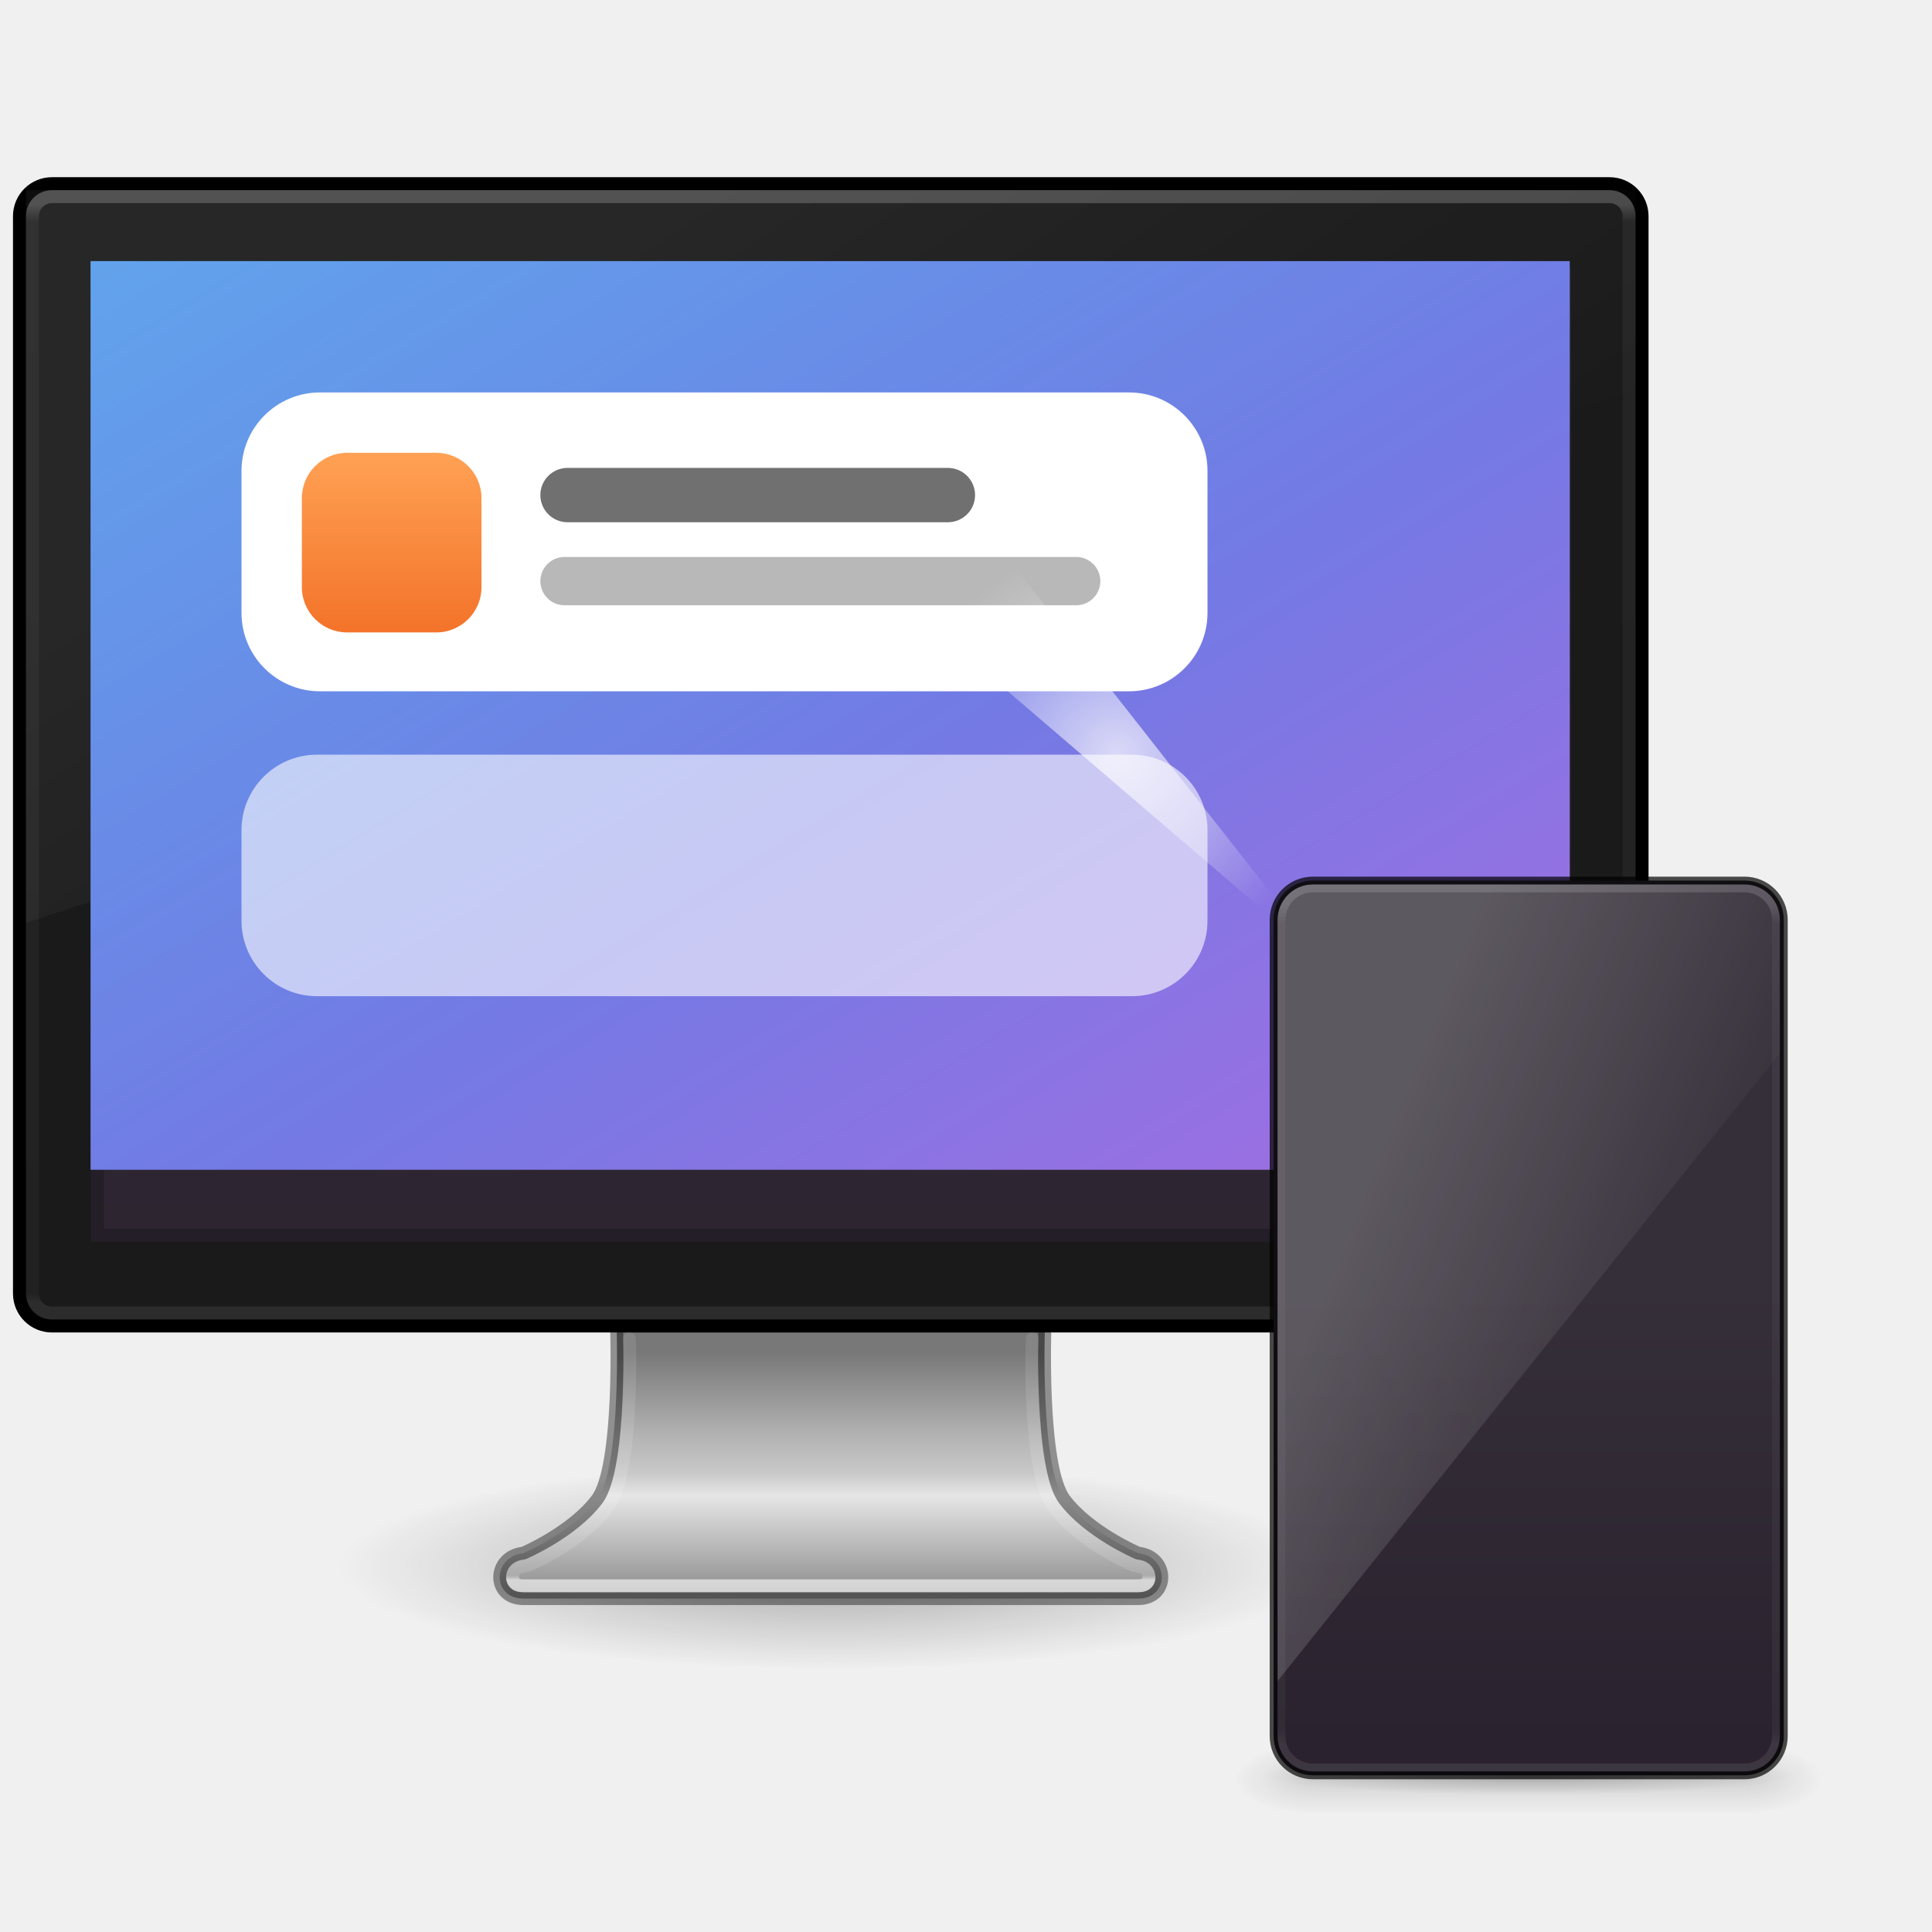
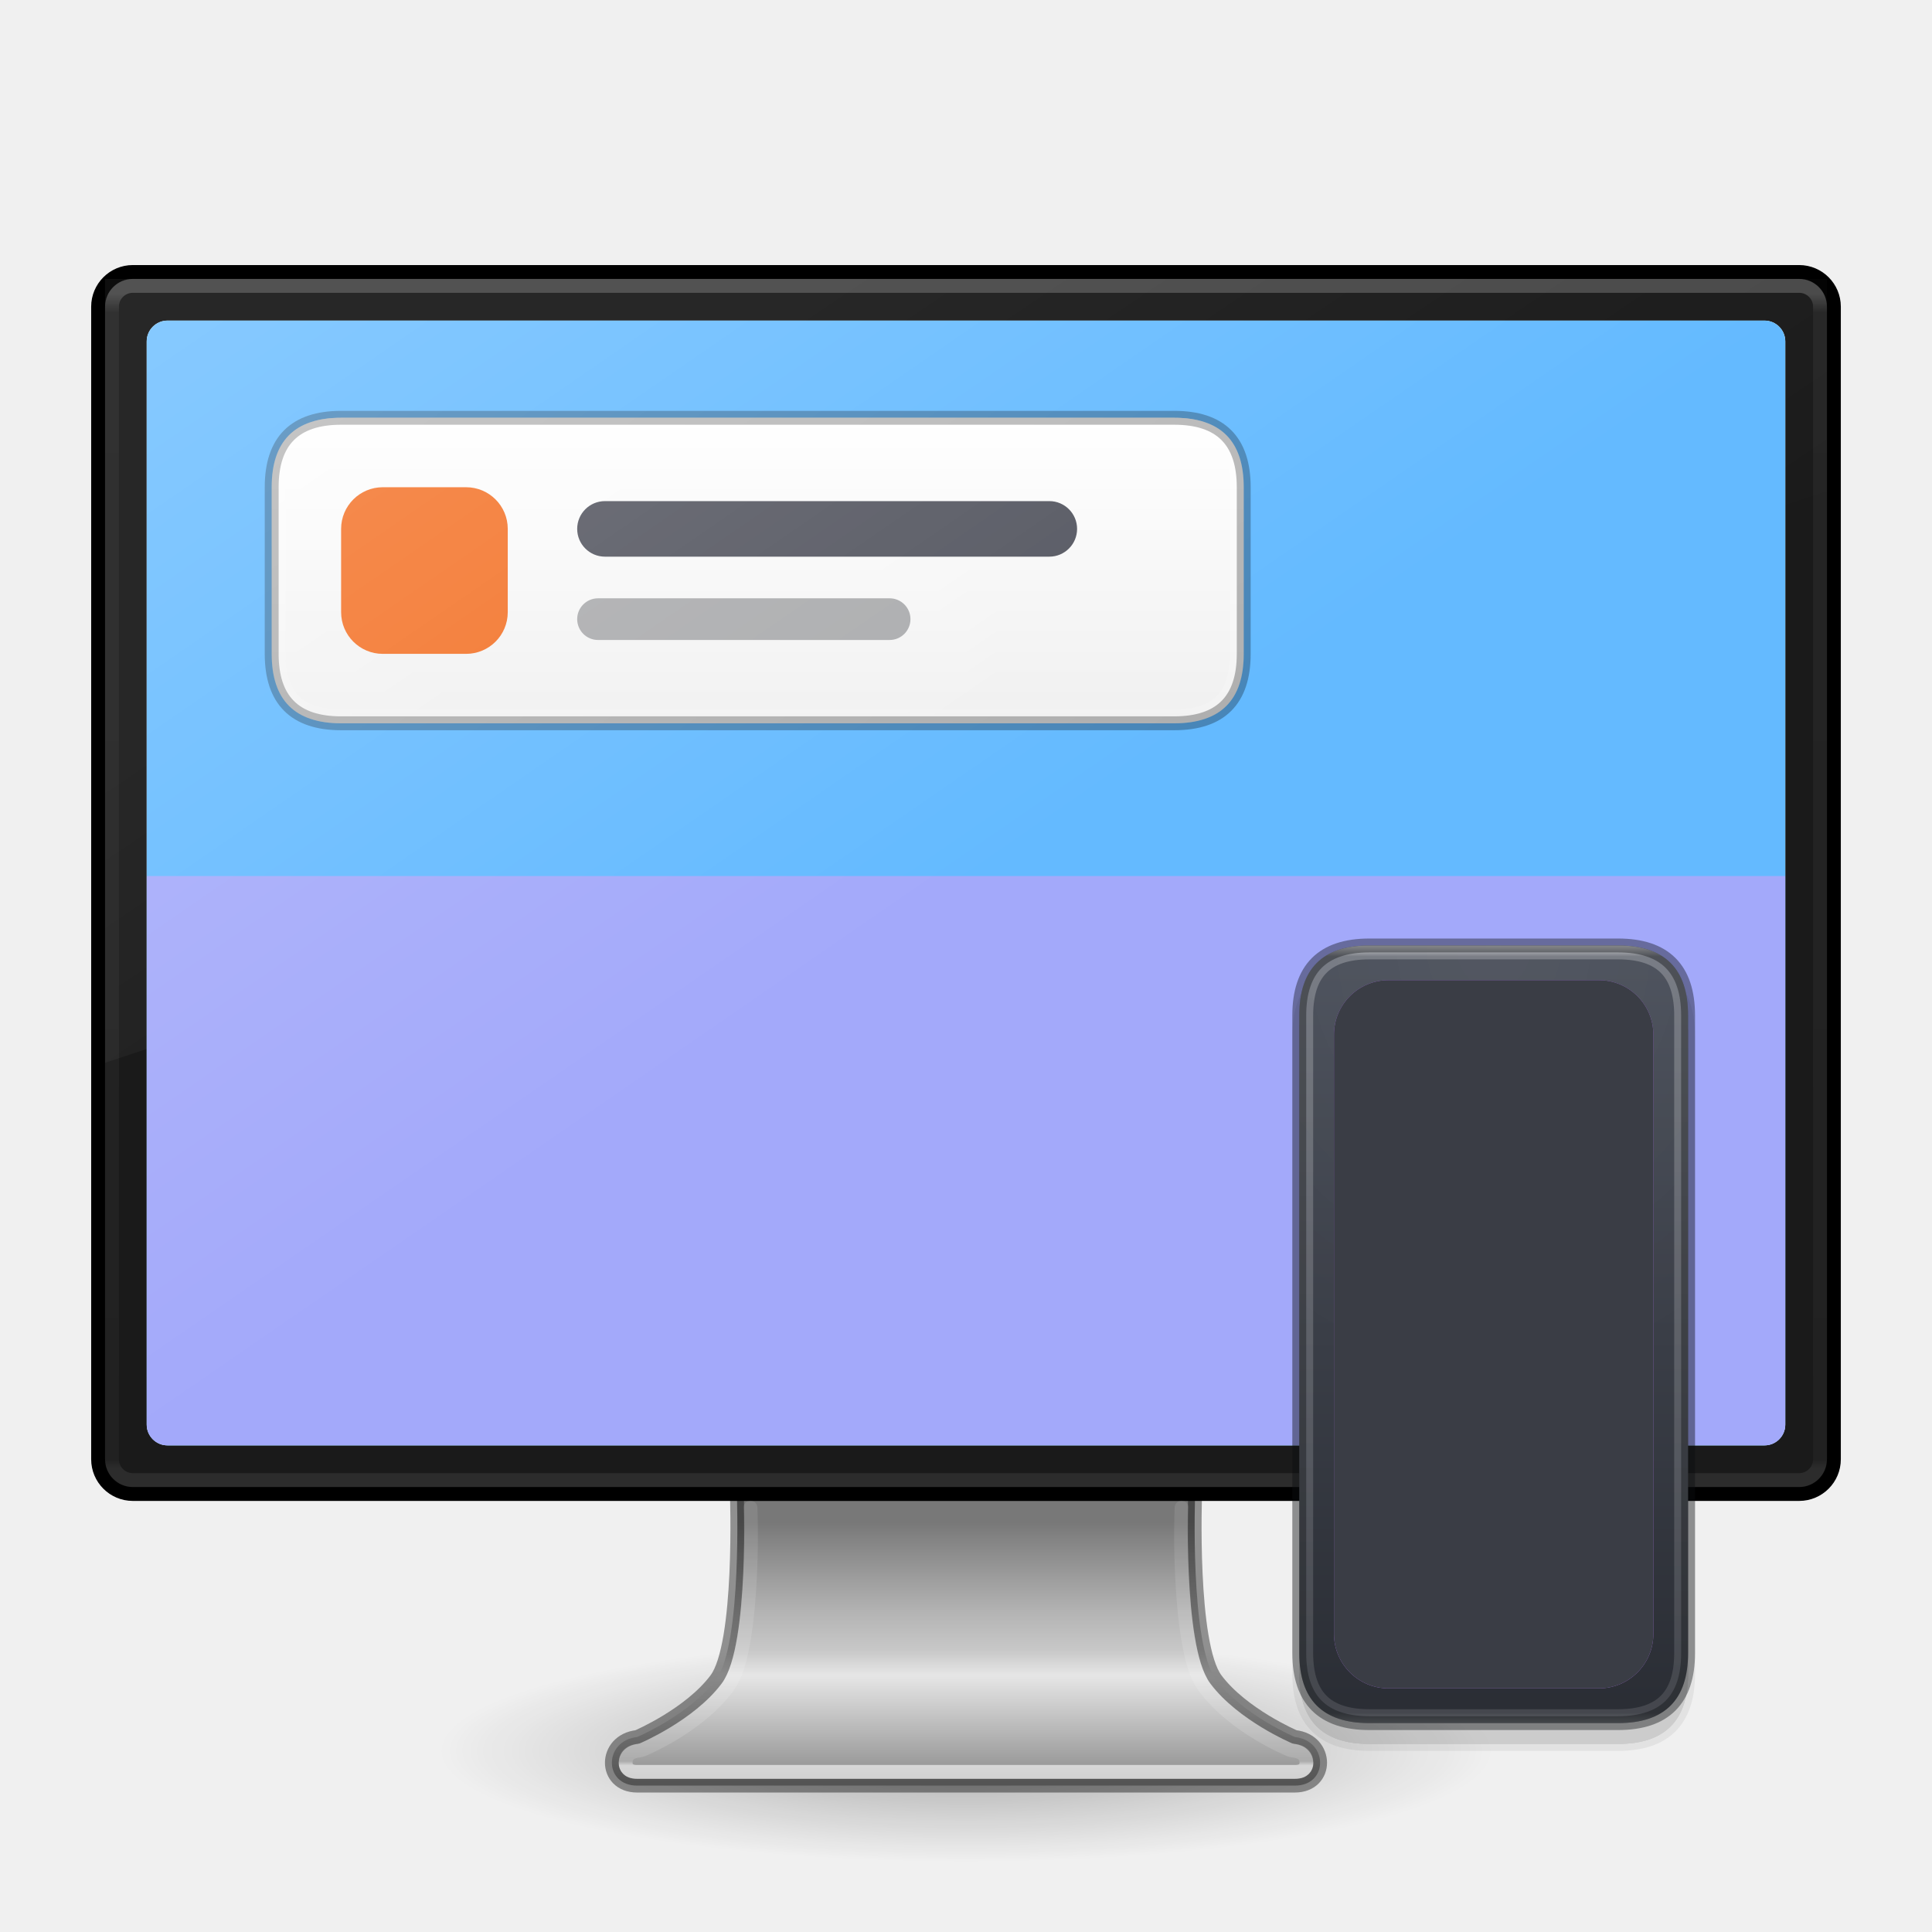
- <svg xmlns="http://www.w3.org/2000/svg" xmlns:xlink="http://www.w3.org/1999/xlink" width="128" height="128" viewBox="0 0 128 128">
-   <defs>
-     <linearGradient id="or" x1="0" y1="0" x2="0" y2="1">
-       <stop offset="0" stop-color="#ffa154" />
-       <stop offset="1" stop-color="#f37329" />
-     </linearGradient>
-     <linearGradient id="bl" x1="0" y1="0" x2="0" y2="1">
-       <stop offset="0" stop-color="#64baff" />
-       <stop offset="1" stop-color="#3689e6" />
-     </linearGradient>
-     <linearGradient id="mi" x1="0" y1="0" x2="0" y2="1">
-       <stop offset="0" stop-color="#43d6b5" />
-       <stop offset="1" stop-color="#28bca3" />
-     </linearGradient>
-     <linearGradient id="wp1" x1="0" y1="0" x2="1" y2="1">
-       <stop offset="0" stop-color="#3689e6" />
-       <stop offset="1" stop-color="#a56de2" />
-     </linearGradient>
-     <linearGradient id="wp2" x1="0" y1="0" x2="1" y2="1">
-       <stop offset="0" stop-color="#f37329" />
-       <stop offset="1" stop-color="#de3e80" />
-     </linearGradient>
-     <linearGradient id="wp3" x1="0" y1="0" x2="1" y2="1">
-       <stop offset="0" stop-color="#28bca3" />
-       <stop offset="1" stop-color="#3689e6" />
-     </linearGradient>
-     <linearGradient id="wp4" x1="0" y1="0" x2="1" y2="1">
-       <stop offset="0" stop-color="#273445" />
-       <stop offset="1" stop-color="#485a6c" />
-     </linearGradient>
-     <linearGradient id="gl" x1="0" y1="0" x2="1" y2="1">
-       <stop offset="0" stop-color="#fff" stop-opacity=".22" />
-       <stop offset=".55" stop-color="#fff" stop-opacity="0" />
-     </linearGradient>
-     <radialGradient id="glow">
-       <stop offset="0" stop-color="#fff" stop-opacity=".9" />
-       <stop offset="1" stop-color="#fff" stop-opacity="0" />
-     </radialGradient>
-   </defs>
-   <g transform="translate(0 4) scale(0.86)">
-     <defs id="d_defs4571">
-       <linearGradient id="d_linearGradient3912">
-         <stop offset="0" style="stop-color:#787878;stop-opacity:1" id="d_stop3914" />
-         <stop offset="0.35" style="stop-color:#b4b4b4;stop-opacity:1" id="d_stop3916" />
-         <stop offset="0.494" style="stop-color:#c8c8c8;stop-opacity:1" id="d_stop3918" />
-         <stop offset="0.589" style="stop-color:#e6e6e6;stop-opacity:1" id="d_stop3920" />
-         <stop offset="1" style="stop-color:#8c8c8c;stop-opacity:1" id="d_stop3922" />
+ <svg xmlns="http://www.w3.org/2000/svg" xmlns:xlink="http://www.w3.org/1999/xlink" viewBox="0 0 128 128">
+   <g transform="translate(64 116) scale(0.92) translate(-64 -116)">
+     <g transform="translate(0 0) scale(1.0)">
+       <defs id="a281defs4571">
+         <linearGradient id="a281linearGradient3912">
+           <stop offset="0" style="stop-color:#787878;stop-opacity:1" id="a281stop3914" />
+           <stop offset="0.35" style="stop-color:#b4b4b4;stop-opacity:1" id="a281stop3916" />
+           <stop offset="0.494" style="stop-color:#c8c8c8;stop-opacity:1" id="a281stop3918" />
+           <stop offset="0.589" style="stop-color:#e6e6e6;stop-opacity:1" id="a281stop3920" />
+           <stop offset="1" style="stop-color:#8c8c8c;stop-opacity:1" id="a281stop3922" />
+         </linearGradient>
+         <linearGradient id="a281linearGradient6592-2-7">
+           <stop offset="0" style="stop-color:#ffffff;stop-opacity:0.275" id="a281stop6594-0-2" />
+           <stop offset="1" style="stop-color:#ffffff;stop-opacity:0" id="a281stop6596-2-5" />
+         </linearGradient>
+         <linearGradient id="a281linearGradient10691-1">
+           <stop offset="0" style="stop-color:#000000;stop-opacity:1" id="a281stop10693-3" />
+           <stop offset="1" style="stop-color:#000000;stop-opacity:0" id="a281stop10695-1" />
+         </linearGradient>
+         <linearGradient gradientTransform="matrix(2.674662,0,0,2.545971,-893.9789,-122.0911)" gradientUnits="userSpaceOnUse" xlink:href="#a281linearGradient3912" id="a281linearGradient3221" y2="94.396" x2="361.106" y1="87.05" x1="361.106" />
+         <radialGradient gradientTransform="matrix(5.257031,0,0,1.106743,28.76364,34.52631)" gradientUnits="userSpaceOnUse" xlink:href="#a281linearGradient10691-1" id="a281radialGradient3226" fy="73.616" fx="6.703" r="7.228" cy="73.616" cx="6.703" />
+         <linearGradient id="a281linearGradient4084">
+           <stop offset="0" style="stop-color:#ffffff;stop-opacity:1" id="a281stop4086" />
+           <stop offset="0.016" style="stop-color:#ffffff;stop-opacity:0.235" id="a281stop4088" />
+           <stop offset="0.993" style="stop-color:#ffffff;stop-opacity:0.157" id="a281stop4090" />
+           <stop offset="1" style="stop-color:#ffffff;stop-opacity:0.392" id="a281stop4092" />
+         </linearGradient>
+         <linearGradient id="a281outerBackgroundGradient-5-0">
+           <stop id="a281stop3864-8-6-4" offset="0" style="stop-color:#261e2b;stop-opacity:1;" />
+           <stop id="a281stop3866-9-1-86" offset="1" style="stop-color:#352f39;stop-opacity:1;" />
+         </linearGradient>
+         <linearGradient xlink:href="#a281linearGradient6592-2-7" id="a281linearGradient3141" gradientUnits="userSpaceOnUse" gradientTransform="matrix(3.100001,0,0,3.136008,-1.100012,35.08807)" x1="10" y1="-3" x2="20" y2="12" />
+         <linearGradient xlink:href="#a281linearGradient4084" id="a281linearGradient3144" gradientUnits="userSpaceOnUse" gradientTransform="matrix(3.324324,0,0,2.324324,-15.78381,-2.283757)" x1="24" y1="5.753" x2="24" y2="42.121" />
+         <linearGradient xlink:href="#a281outerBackgroundGradient-5-0" id="a281linearGradient3148" gradientUnits="userSpaceOnUse" gradientTransform="matrix(2.850001,0,0,3.260869,4.150005,42.08696)" x1="15" y1="24.619" x2="15" y2="2" />
+         <linearGradient id="a281linearGradient4054-5">
+           <stop offset="0" style="stop-color:#ffffff;stop-opacity:1" id="a281stop4056-0" />
+           <stop offset="0.017" style="stop-color:#ffffff;stop-opacity:0.235" id="a281stop4058-4" />
+           <stop offset="1" style="stop-color:#ffffff;stop-opacity:0.157" id="a281stop4060-4" />
+           <stop offset="1" style="stop-color:#ffffff;stop-opacity:0.392" id="a281stop4062-0" />
+         </linearGradient>
+         <linearGradient xlink:href="#a281linearGradient4054-5" id="a281linearGradient3152-7" gradientUnits="userSpaceOnUse" gradientTransform="matrix(1.216216,0,0,0.8378379,2.666359,14.97738)" x1="47.547" y1="121.841" x2="47.547" y2="99.079" />
+       </defs>
+       <path style="opacity:0.3;fill:url(#a281radialGradient3226);fill-opacity:1;fill-rule:nonzero;stroke:none;stroke-width:0.8;marker:none;visibility:visible;display:inline;overflow:visible" id="a281path2589" d="m 102,116 c 0,4.418 -17.013,8 -38,8 C 43.013,124 26,120.418 26,116 26,111.582 43.013,108 64,108 84.987,108 102,111.582 102,116 l 0,0 z" />
+       <path style="fill:url(#a281linearGradient3221);fill-opacity:1;fill-rule:nonzero;stroke:none;stroke-width:0.998;stroke-linecap:round;stroke-linejoin:round;stroke-miterlimit:4;stroke-opacity:1;stroke-dasharray:none;stroke-dashoffset:0.5;marker:none;visibility:visible;display:inline;overflow:visible;enable-background:new" id="a281rect1789" d="m 47.5,97.499 c 0,0 0.398,10.839 -1.501,13.365 -1.898,2.526 -5.675,4.137 -5.675,4.137 -2.424,0.265 -2.444,3.5 0,3.5 l 47.351,0 c 2.444,0 2.424,-3.238 0,-3.5 0,0 -3.777,-1.61 -5.675,-4.137 C 80.103,108.338 80.5,97.499 80.5,97.499 l -32.983,0 -0.017,0 z" />
+       <path style="display:inline;overflow:visible;visibility:visible;fill:none;fill-opacity:1;fill-rule:nonzero;stroke:#000000;stroke-width:0.998;stroke-linecap:round;stroke-linejoin:round;stroke-miterlimit:4;stroke-dasharray:none;stroke-dashoffset:0.5;stroke-opacity:1;marker:none;enable-background:new;color:#000000;clip-rule:nonzero;opacity:0.4;isolation:auto;mix-blend-mode:normal;color-interpolation:sRGB;color-interpolation-filters:linearRGB;solid-color:#000000;solid-opacity:1;filter-blend-mode:normal;filter-gaussianBlur-deviation:0;color-rendering:auto;image-rendering:auto;shape-rendering:auto;text-rendering:auto" id="a281rect1789-8" d="m 47.5,97.499 c 0,0 0.398,10.839 -1.501,13.365 -1.898,2.526 -5.675,4.137 -5.675,4.137 -2.424,0.265 -2.444,3.5 0,3.5 l 47.351,0 c 2.444,0 2.424,-3.238 0,-3.5 0,0 -3.777,-1.61 -5.675,-4.137 C 80.103,108.338 80.5,97.499 80.5,97.499 l -32.983,0 -0.017,0 z" />
+       <rect style="fill:#1a1a1a;fill-opacity:1;stroke:#000000;stroke-width:1;stroke-linecap:round;stroke-linejoin:round;stroke-miterlimit:4;stroke-dasharray:none;stroke-dashoffset:0.5;stroke-opacity:1" id="a281rect2722-7" y="9.5" x="1.5" ry="2.5" rx="2.5" height="88" width="125" />
+       <path id="a281rect2722-0" d="m 7,16 114,0 0,75 -114,0 z" style="display:inline;fill:url(#a281linearGradient3148);fill-opacity:1;stroke:none" />
+       <rect style="opacity:0.2;fill:none;stroke:url(#a281linearGradient3144);stroke-width:1;stroke-linecap:round;stroke-linejoin:round;stroke-miterlimit:4;stroke-dasharray:none;stroke-dashoffset:0;stroke-opacity:1" id="a281rect6741" y="10.5" x="2.5" ry="1.5" rx="1.5" height="86" width="123" />
+       <path id="a281rect2722-0-3" d="M 7 16 L 7 91 L 121 91 L 121 16 L 7 16 z M 8 17 L 120 17 L 120 90 L 8 90 L 8 17 z " style="display:inline;fill:#000000;fill-opacity:1;stroke:none;color:#000000;clip-rule:nonzero;overflow:visible;visibility:visible;opacity:0.2;isolation:auto;mix-blend-mode:normal;color-interpolation:sRGB;color-interpolation-filters:linearRGB;solid-color:#000000;solid-opacity:1;fill-rule:nonzero;stroke-width:1;stroke-linecap:butt;stroke-linejoin:miter;stroke-miterlimit:4;stroke-dasharray:none;stroke-dashoffset:0;stroke-opacity:1;filter-blend-mode:normal;filter-gaussianBlur-deviation:0;color-rendering:auto;image-rendering:auto;shape-rendering:auto;text-rendering:auto;enable-background:accumulate" />
+       <path id="a281rect3872" d="m 2,10 0,56.448 124,-41.16 0,-15.288 z" style="display:inline;opacity:0.2;fill:url(#a281linearGradient3141);fill-opacity:1;stroke:none" />
+       <path id="a281path4419" d="m 48.479,98.486 c 0.021,0.734 0.084,2.26 -0.031,4.793 -0.07,1.537 -0.199,3.159 -0.439,4.594 -0.24,1.435 -0.531,2.666 -1.219,3.582 -2.155,2.868 -6.078,4.453 -6.078,4.453 -0.089,0.038 -0.183,0.062 -0.279,0.072 -0.781,0.086 -0.944,0.504 -0.945,0.871 -5.46e-4,0.183 0.06,0.336 0.168,0.445 0.108,0.11 0.277,0.217 0.67,0.217 l 47.352,0 c 0.393,0 0.561,-0.107 0.67,-0.217 0.109,-0.11 0.17,-0.262 0.17,-0.445 -0.001,-0.367 -0.165,-0.787 -0.945,-0.871 -0.097,-0.01 -0.192,-0.034 -0.281,-0.072 0,0 -3.923,-1.585 -6.078,-4.453 -0.688,-0.916 -0.979,-2.147 -1.219,-3.582 -0.24,-1.435 -0.369,-3.057 -0.439,-4.594 -0.115,-2.533 -0.052,-4.059 -0.031,-4.793" style="color:#000000;clip-rule:nonzero;display:inline;overflow:visible;visibility:visible;opacity:0.6;isolation:auto;mix-blend-mode:normal;color-interpolation:sRGB;color-interpolation-filters:linearRGB;solid-color:#000000;solid-opacity:1;fill:none;fill-opacity:1;fill-rule:nonzero;stroke:url(#a281linearGradient3152-7);stroke-width:1;stroke-linecap:round;stroke-linejoin:round;stroke-miterlimit:4;stroke-dasharray:none;stroke-dashoffset:0;stroke-opacity:1;marker:none;color-rendering:auto;image-rendering:auto;shape-rendering:auto;text-rendering:auto;enable-background:accumulate" />
+     </g>
+     <defs>
+       <clipPath id="k283">
+         <rect x="5" y="13" width="118" height="81" rx="1.5" />
+       </clipPath>
+     </defs>
+     <g clip-path="url(#k283)">
+       <rect x="5" y="13" width="118" height="81" fill="#fafafa" />
+       <rect x="5" y="13" width="118" height="81" fill="#64baff" />
+       <rect x="5" y="53" width="118" height="41" fill="#cd9ef7" opacity="0.6" />
+       <defs>
+         <linearGradient id="f277" x1="0" y1="0" x2="0" y2="1">
+           <stop offset="0" stop-color="#ffffff" />
+           <stop offset="1" stop-color="#f0f0f0" />
+         </linearGradient>
+         <clipPath id="c278">
+           <path d="M19 20 H79 Q84 20 84 25 V37 Q84 42 79 42 H19 Q14 42 14 37 V25 Q14 20 19 20 Z" />
+         </clipPath>
+         <linearGradient id="h279" x1="0" y1="0" x2="0" y2="1">
+           <stop offset="0" stop-color="#fff" stop-opacity="0.8" />
+           <stop offset="0.015" stop-color="#fff" stop-opacity="0.24" />
+           <stop offset="0.985" stop-color="#fff" stop-opacity="0.12" />
+           <stop offset="1" stop-color="#fff" stop-opacity="0.3" />
+         </linearGradient>
+         <radialGradient id="g280" cx="0.5" cy="0" r="0.75" gradientTransform="matrix(1.3,0,0,0.75,-0.15,0)">
+           <stop offset="0" stop-color="#fff" stop-opacity="0.05" />
+           <stop offset="1" stop-color="#fff" stop-opacity="0" />
+         </radialGradient>
+       </defs>
+       <path d="M19 20 H79 Q84 20 84 25 V37 Q84 42 79 42 H19 Q14 42 14 37 V25 Q14 20 19 20 Z" fill="url(#f277)" />
+       <path d="M19 20 H79 Q84 20 84 25 V37 Q84 42 79 42 H19 Q14 42 14 37 V25 Q14 20 19 20 Z" fill="url(#g280)" />
+       <path d="M19 20 H79 Q84 20 84 25 V37 Q84 42 79 42 H19 Q14 42 14 37 V25 Q14 20 19 20 Z" fill="none" stroke="url(#h279)" stroke-width="2" clip-path="url(#c278)" />
+       <path d="M19 20 H79 Q84 20 84 25 V37 Q84 42 79 42 H19 Q14 42 14 37 V25 Q14 20 19 20 Z" fill="none" stroke="#000" stroke-opacity="0.28" stroke-width="1" stroke-linejoin="round" />
+       <rect x="19" y="25" width="12" height="12" rx="3" fill="#f37329" />
+       <rect x="36" y="26" width="36" height="4" rx="2" fill="#555761" />
+       <rect x="36" y="33" width="24" height="3" rx="1.5" fill="#abacae" />
+       <defs>
+         <linearGradient id="gl282" x1="0" y1="0" x2="1" y2="1">
+           <stop offset="0" stop-color="#fff" stop-opacity="0.22" />
+           <stop offset="0.5" stop-color="#fff" stop-opacity="0" />
+         </linearGradient>
+       </defs>
+       <rect x="5" y="13" width="118" height="81" fill="url(#gl282)" />
+     </g>
+     <g transform="translate(0 1.5)" opacity="0.15">
+       <defs>
+         <linearGradient id="f284" x1="0" y1="0" x2="0" y2="1">
+           <stop offset="0" stop-color="#4a4f5a" />
+           <stop offset="1" stop-color="#2a2d34" />
+         </linearGradient>
+         <clipPath id="c285">
+           <path d="M93.04 58 H110.96 Q116 58 116 63.04 V108.96 Q116 114 110.96 114 H93.04 Q88 114 88 108.96 V63.04 Q88 58 93.04 58 Z" />
+         </clipPath>
+         <linearGradient id="h286" x1="0" y1="0" x2="0" y2="1">
+           <stop offset="0" stop-color="#fff" stop-opacity="0.8" />
+           <stop offset="0.015" stop-color="#fff" stop-opacity="0.24" />
+           <stop offset="0.985" stop-color="#fff" stop-opacity="0.12" />
+           <stop offset="1" stop-color="#fff" stop-opacity="0.3" />
+         </linearGradient>
+         <radialGradient id="g287" cx="0.5" cy="0" r="0.75" gradientTransform="matrix(1.3,0,0,0.75,-0.15,0)">
+           <stop offset="0" stop-color="#fff" stop-opacity="0.05" />
+           <stop offset="1" stop-color="#fff" stop-opacity="0" />
+         </radialGradient>
+       </defs>
+       <path d="M93.04 58 H110.96 Q116 58 116 63.04 V108.96 Q116 114 110.96 114 H93.04 Q88 114 88 108.96 V63.04 Q88 58 93.04 58 Z" fill="#000" />
+       <path d="M93.04 58 H110.96 Q116 58 116 63.04 V108.96 Q116 114 110.96 114 H93.04 Q88 114 88 108.96 V63.04 Q88 58 93.04 58 Z" fill="#000" />
+       <path d="M93.04 58 H110.96 Q116 58 116 63.04 V108.96 Q116 114 110.96 114 H93.04 Q88 114 88 108.96 V63.04 Q88 58 93.04 58 Z" fill="none" stroke="#000" stroke-width="2" clip-path="url(#c285)" />
+       <path d="M93.04 58 H110.96 Q116 58 116 63.04 V108.96 Q116 114 110.96 114 H93.04 Q88 114 88 108.96 V63.04 Q88 58 93.04 58 Z" fill="none" stroke="#000" stroke-opacity="0.40" stroke-width="1" stroke-linejoin="round" />
+       <defs>
+         <clipPath id="k288">
+           <rect x="90.5" y="60.5" width="23" height="51" rx="3.92" />
+         </clipPath>
+       </defs>
+       <g clip-path="url(#k288)">
+         <rect x="88" y="58" width="28" height="56" fill="#000" />
+         <rect x="88" y="58" width="28" height="56" fill="#000" />
+       </g>
+     </g>
+     <defs>
+       <linearGradient id="f284" x1="0" y1="0" x2="0" y2="1">
+         <stop offset="0" stop-color="#4a4f5a" />
+         <stop offset="1" stop-color="#2a2d34" />
      </linearGradient>
-       <linearGradient id="d_linearGradient6592-2-7">
-         <stop offset="0" style="stop-color:#ffffff;stop-opacity:0.275" id="d_stop6594-0-2" />
-         <stop offset="1" style="stop-color:#ffffff;stop-opacity:0" id="d_stop6596-2-5" />
+       <clipPath id="c285">
+         <path d="M93.04 58 H110.96 Q116 58 116 63.04 V108.96 Q116 114 110.96 114 H93.04 Q88 114 88 108.96 V63.04 Q88 58 93.04 58 Z" />
+       </clipPath>
+       <linearGradient id="h286" x1="0" y1="0" x2="0" y2="1">
+         <stop offset="0" stop-color="#fff" stop-opacity="0.8" />
+         <stop offset="0.015" stop-color="#fff" stop-opacity="0.24" />
+         <stop offset="0.985" stop-color="#fff" stop-opacity="0.12" />
+         <stop offset="1" stop-color="#fff" stop-opacity="0.3" />
      </linearGradient>
-       <linearGradient id="d_linearGradient10691-1">
-         <stop offset="0" style="stop-color:#000000;stop-opacity:1" id="d_stop10693-3" />
-         <stop offset="1" style="stop-color:#000000;stop-opacity:0" id="d_stop10695-1" />
-       </linearGradient>
-       <linearGradient gradientTransform="matrix(2.674662,0,0,2.545971,-893.9789,-122.0911)" gradientUnits="userSpaceOnUse" xlink:href="#d_linearGradient3912" id="d_linearGradient3221" y2="94.396" x2="361.106" y1="87.05" x1="361.106" />
-       <radialGradient gradientTransform="matrix(5.257031,0,0,1.106743,28.76364,34.52631)" gradientUnits="userSpaceOnUse" xlink:href="#d_linearGradient10691-1" id="d_radialGradient3226" fy="73.616" fx="6.703" r="7.228" cy="73.616" cx="6.703" />
-       <linearGradient id="d_linearGradient4084">
-         <stop offset="0" style="stop-color:#ffffff;stop-opacity:1" id="d_stop4086" />
-         <stop offset="0.016" style="stop-color:#ffffff;stop-opacity:0.235" id="d_stop4088" />
-         <stop offset="0.993" style="stop-color:#ffffff;stop-opacity:0.157" id="d_stop4090" />
-         <stop offset="1" style="stop-color:#ffffff;stop-opacity:0.392" id="d_stop4092" />
-       </linearGradient>
-       <linearGradient id="d_outerBackgroundGradient-5-0">
-         <stop id="d_stop3864-8-6-4" offset="0" style="stop-color:#261e2b;stop-opacity:1;" />
-         <stop id="d_stop3866-9-1-86" offset="1" style="stop-color:#352f39;stop-opacity:1;" />
-       </linearGradient>
-       <linearGradient xlink:href="#d_linearGradient6592-2-7" id="d_linearGradient3141" gradientUnits="userSpaceOnUse" gradientTransform="matrix(3.100001,0,0,3.136008,-1.100012,35.08807)" x1="10" y1="-3" x2="20" y2="12" />
-       <linearGradient xlink:href="#d_linearGradient4084" id="d_linearGradient3144" gradientUnits="userSpaceOnUse" gradientTransform="matrix(3.324324,0,0,2.324324,-15.78381,-2.283757)" x1="24" y1="5.753" x2="24" y2="42.121" />
-       <linearGradient xlink:href="#d_outerBackgroundGradient-5-0" id="d_linearGradient3148" gradientUnits="userSpaceOnUse" gradientTransform="matrix(2.850001,0,0,3.260869,4.150005,42.08696)" x1="15" y1="24.619" x2="15" y2="2" />
-       <linearGradient id="d_linearGradient4054-5">
-         <stop offset="0" style="stop-color:#ffffff;stop-opacity:1" id="d_stop4056-0" />
-         <stop offset="0.017" style="stop-color:#ffffff;stop-opacity:0.235" id="d_stop4058-4" />
-         <stop offset="1" style="stop-color:#ffffff;stop-opacity:0.157" id="d_stop4060-4" />
-         <stop offset="1" style="stop-color:#ffffff;stop-opacity:0.392" id="d_stop4062-0" />
-       </linearGradient>
-       <linearGradient xlink:href="#d_linearGradient4054-5" id="d_linearGradient3152-7" gradientUnits="userSpaceOnUse" gradientTransform="matrix(1.216216,0,0,0.8378379,2.666359,14.97738)" x1="47.547" y1="121.841" x2="47.547" y2="99.079" />
+       <radialGradient id="g287" cx="0.5" cy="0" r="0.75" gradientTransform="matrix(1.3,0,0,0.75,-0.15,0)">
+         <stop offset="0" stop-color="#fff" stop-opacity="0.05" />
+         <stop offset="1" stop-color="#fff" stop-opacity="0" />
+       </radialGradient>
    </defs>
-     <path style="opacity:0.3;fill:url(#d_radialGradient3226);fill-opacity:1;fill-rule:nonzero;stroke:none;stroke-width:0.8;marker:none;visibility:visible;display:inline;overflow:visible" id="d_path2589" d="m 102,116 c 0,4.418 -17.013,8 -38,8 C 43.013,124 26,120.418 26,116 26,111.582 43.013,108 64,108 84.987,108 102,111.582 102,116 l 0,0 z" />
-     <path style="fill:url(#d_linearGradient3221);fill-opacity:1;fill-rule:nonzero;stroke:none;stroke-width:0.998;stroke-linecap:round;stroke-linejoin:round;stroke-miterlimit:4;stroke-opacity:1;stroke-dasharray:none;stroke-dashoffset:0.5;marker:none;visibility:visible;display:inline;overflow:visible;enable-background:new" id="d_rect1789" d="m 47.5,97.499 c 0,0 0.398,10.839 -1.501,13.365 -1.898,2.526 -5.675,4.137 -5.675,4.137 -2.424,0.265 -2.444,3.5 0,3.5 l 47.351,0 c 2.444,0 2.424,-3.238 0,-3.5 0,0 -3.777,-1.61 -5.675,-4.137 C 80.103,108.338 80.5,97.499 80.5,97.499 l -32.983,0 -0.017,0 z" />
-     <path style="display:inline;overflow:visible;visibility:visible;fill:none;fill-opacity:1;fill-rule:nonzero;stroke:#000000;stroke-width:0.998;stroke-linecap:round;stroke-linejoin:round;stroke-miterlimit:4;stroke-dasharray:none;stroke-dashoffset:0.5;stroke-opacity:1;marker:none;enable-background:new;color:#000000;clip-rule:nonzero;opacity:0.4;isolation:auto;mix-blend-mode:normal;color-interpolation:sRGB;color-interpolation-filters:linearRGB;solid-color:#000000;solid-opacity:1;filter-blend-mode:normal;filter-gaussianBlur-deviation:0;color-rendering:auto;image-rendering:auto;shape-rendering:auto;text-rendering:auto" id="d_rect1789-8" d="m 47.5,97.499 c 0,0 0.398,10.839 -1.501,13.365 -1.898,2.526 -5.675,4.137 -5.675,4.137 -2.424,0.265 -2.444,3.5 0,3.5 l 47.351,0 c 2.444,0 2.424,-3.238 0,-3.5 0,0 -3.777,-1.61 -5.675,-4.137 C 80.103,108.338 80.5,97.499 80.5,97.499 l -32.983,0 -0.017,0 z" />
-     <rect style="fill:#1a1a1a;fill-opacity:1;stroke:#000000;stroke-width:1;stroke-linecap:round;stroke-linejoin:round;stroke-miterlimit:4;stroke-dasharray:none;stroke-dashoffset:0.5;stroke-opacity:1" id="d_rect2722-7" y="9.5" x="1.5" ry="2.5" rx="2.5" height="88" width="125" />
-     <path id="d_rect2722-0" d="m 7,16 114,0 0,75 -114,0 z" style="display:inline;fill:url(#d_linearGradient3148);fill-opacity:1;stroke:none" />
-     <rect style="opacity:0.2;fill:none;stroke:url(#d_linearGradient3144);stroke-width:1;stroke-linecap:round;stroke-linejoin:round;stroke-miterlimit:4;stroke-dasharray:none;stroke-dashoffset:0;stroke-opacity:1" id="d_rect6741" y="10.5" x="2.5" ry="1.5" rx="1.5" height="86" width="123" />
-     <path id="d_rect2722-0-3" d="M 7 16 L 7 91 L 121 91 L 121 16 L 7 16 z M 8 17 L 120 17 L 120 90 L 8 90 L 8 17 z " style="display:inline;fill:#000000;fill-opacity:1;stroke:none;color:#000000;clip-rule:nonzero;overflow:visible;visibility:visible;opacity:0.2;isolation:auto;mix-blend-mode:normal;color-interpolation:sRGB;color-interpolation-filters:linearRGB;solid-color:#000000;solid-opacity:1;fill-rule:nonzero;stroke-width:1;stroke-linecap:butt;stroke-linejoin:miter;stroke-miterlimit:4;stroke-dasharray:none;stroke-dashoffset:0;stroke-opacity:1;filter-blend-mode:normal;filter-gaussianBlur-deviation:0;color-rendering:auto;image-rendering:auto;shape-rendering:auto;text-rendering:auto;enable-background:accumulate" />
-     <path id="d_rect3872" d="m 2,10 0,56.448 124,-41.16 0,-15.288 z" style="display:inline;opacity:0.2;fill:url(#d_linearGradient3141);fill-opacity:1;stroke:none" />
-     <path id="d_path4419" d="m 48.479,98.486 c 0.021,0.734 0.084,2.26 -0.031,4.793 -0.07,1.537 -0.199,3.159 -0.439,4.594 -0.24,1.435 -0.531,2.666 -1.219,3.582 -2.155,2.868 -6.078,4.453 -6.078,4.453 -0.089,0.038 -0.183,0.062 -0.279,0.072 -0.781,0.086 -0.944,0.504 -0.945,0.871 -5.46e-4,0.183 0.06,0.336 0.168,0.445 0.108,0.11 0.277,0.217 0.67,0.217 l 47.352,0 c 0.393,0 0.561,-0.107 0.67,-0.217 0.109,-0.11 0.17,-0.262 0.17,-0.445 -0.001,-0.367 -0.165,-0.787 -0.945,-0.871 -0.097,-0.01 -0.192,-0.034 -0.281,-0.072 0,0 -3.923,-1.585 -6.078,-4.453 -0.688,-0.916 -0.979,-2.147 -1.219,-3.582 -0.24,-1.435 -0.369,-3.057 -0.439,-4.594 -0.115,-2.533 -0.052,-4.059 -0.031,-4.793" style="color:#000000;clip-rule:nonzero;display:inline;overflow:visible;visibility:visible;opacity:0.6;isolation:auto;mix-blend-mode:normal;color-interpolation:sRGB;color-interpolation-filters:linearRGB;solid-color:#000000;solid-opacity:1;fill:none;fill-opacity:1;fill-rule:nonzero;stroke:url(#d_linearGradient3152-7);stroke-width:1;stroke-linecap:round;stroke-linejoin:round;stroke-miterlimit:4;stroke-dasharray:none;stroke-dashoffset:0;stroke-opacity:1;marker:none;color-rendering:auto;image-rendering:auto;shape-rendering:auto;text-rendering:auto;enable-background:accumulate" />
-   </g>
-   <rect x="6" y="17.3" width="98" height="60.2" rx="0" fill="url(#wp1)" />
-   <rect x="6" y="17.3" width="98" height="60.2" rx="0" fill="url(#gl)" />
-   <rect x="16" y="26" width="64" height="19.8" rx="5.2" fill="#fff" opacity="1" />
-   <rect x="20.0" y="30.0" width="11.9" height="11.9" rx="3.0" fill="url(#or)" />
-   <rect x="35.8" y="31.0" width="28.8" height="3.6" rx="1.8" fill="#333" opacity=".7" />
-   <rect x="35.8" y="36.9" width="37.1" height="3.2" rx="1.6" fill="#333" opacity=".35" />
-   <rect x="16" y="50" width="64" height="16" rx="5" fill="#fff" opacity=".6" />
-   <path d="M88 64 L60 40 L66 36 Z" fill="url(#glow)" opacity=".8" />
-   <g transform="translate(68 56) scale(0.52)">
-     <defs id="p_defs4265">
-       <linearGradient id="p_linearGradient4226">
-         <stop id="p_stop4228" offset="0" style="stop-color:#000000;stop-opacity:1;" />
-         <stop id="p_stop4230" offset="1" style="stop-color:#000000;stop-opacity:0;" />
-       </linearGradient>
-       <linearGradient x1="32.085" y1="-14.402" x2="32.085" y2="-5.563" id="p_linearGradient3421" xlink:href="#p_linearGradient47870" gradientUnits="userSpaceOnUse" gradientTransform="matrix(0.6684832,0,0,0.3051562,-54.65127,45.45895)" />
-       <linearGradient id="p_linearGradient47870">
-         <stop id="p_stop47872" style="stop-color:#000000;stop-opacity:0" offset="0" />
-         <stop id="p_stop47878" style="stop-color:#000000;stop-opacity:1" offset="0.5" />
-         <stop id="p_stop47874" style="stop-color:#000000;stop-opacity:0" offset="1" />
-       </linearGradient>
-       <radialGradient cx="51.438" cy="-12.203" r="2.172" fx="51.438" fy="-12.203" id="p_radialGradient3418" xlink:href="#p_linearGradient51765" gradientUnits="userSpaceOnUse" gradientTransform="matrix(1.849949,-3.4728624e-7,6.294977e-7,0.6209439,-115.538,49.98734)" />
-       <linearGradient id="p_linearGradient51765">
-         <stop id="p_stop51767" style="stop-color:#000000;stop-opacity:1" offset="0" />
-         <stop id="p_stop51769" style="stop-color:#000000;stop-opacity:0" offset="1" />
-       </linearGradient>
-       <radialGradient cx="51.438" cy="-12.203" r="2.172" fx="51.438" fy="-12.203" id="p_radialGradient4191" xlink:href="#p_linearGradient51765" gradientUnits="userSpaceOnUse" gradientTransform="matrix(-1.849949,-3.9450351e-8,-1.2179841e-7,0.6209439,52.67722,49.98733)" />
-       <linearGradient y2="2" x2="15" y1="24.619" x1="15" gradientTransform="matrix(1.421875,0,0,3.509042,34.14062,49.21835)" gradientUnits="userSpaceOnUse" id="p_linearGradient4020" xlink:href="#p_outerBackgroundGradient-5-0" />
-       <linearGradient id="p_outerBackgroundGradient-5-0">
-         <stop style="stop-color:#261e2b;stop-opacity:1;" offset="0" id="p_stop3864-8-6-4" />
-         <stop style="stop-color:#352f39;stop-opacity:1;" offset="1" id="p_stop3866-9-1-86" />
-       </linearGradient>
-       <linearGradient xlink:href="#p_linearGradient3208" id="p_linearGradient3887" x1="10" y1="-3" x2="20" y2="12" gradientUnits="userSpaceOnUse" gradientTransform="matrix(1.6,0,0,6.074074,30.39999,53.75926)" />
-       <linearGradient id="p_linearGradient3208">
-         <stop id="p_stop3210" style="stop-color:#ffffff;stop-opacity:1" offset="0" />
-         <stop id="p_stop3212" style="stop-color:#ffffff;stop-opacity:0" offset="1" />
-       </linearGradient>
-       <linearGradient xlink:href="#p_linearGradient25496" id="p_linearGradient3916" gradientUnits="userSpaceOnUse" gradientTransform="matrix(1.657658,0,0,2.954955,24.2162,-9.752215)" x1="24" y1="5.889" x2="24" y2="42.075" />
-       <radialGradient gradientUnits="userSpaceOnUse" gradientTransform="matrix(1,0,0,0.07352941,0,109.7868)" r="34" fy="118.5" fx="64" cy="118.5" cx="64" id="p_radialGradient4232" xlink:href="#p_linearGradient4226" />
-       <linearGradient id="p_linearGradient25496">
-         <stop id="p_stop25488" style="stop-color:#ffffff;stop-opacity:1" offset="0" />
-         <stop id="p_stop25490" style="stop-color:#ffffff;stop-opacity:0.3" offset="0.022" />
-         <stop id="p_stop25492" style="stop-color:#ffffff;stop-opacity:0.25" offset="0.98" />
-         <stop id="p_stop25494" style="stop-color:#ffffff;stop-opacity:0.6" offset="1" />
-       </linearGradient>
+     <path d="M93.04 58 H110.96 Q116 58 116 63.04 V108.96 Q116 114 110.96 114 H93.04 Q88 114 88 108.96 V63.04 Q88 58 93.04 58 Z" fill="url(#f284)" />
+     <path d="M93.04 58 H110.96 Q116 58 116 63.04 V108.96 Q116 114 110.96 114 H93.04 Q88 114 88 108.96 V63.04 Q88 58 93.04 58 Z" fill="url(#g287)" />
+     <path d="M93.04 58 H110.96 Q116 58 116 63.04 V108.96 Q116 114 110.96 114 H93.04 Q88 114 88 108.96 V63.04 Q88 58 93.04 58 Z" fill="none" stroke="url(#h286)" stroke-width="2" clip-path="url(#c285)" />
+     <path d="M93.04 58 H110.96 Q116 58 116 63.04 V108.96 Q116 114 110.96 114 H93.04 Q88 114 88 108.96 V63.04 Q88 58 93.04 58 Z" fill="none" stroke="#0e0f12" stroke-opacity="0.40" stroke-width="1" stroke-linejoin="round" />
+     <defs>
+       <clipPath id="k288">
+         <rect x="90.5" y="60.5" width="23" height="51" rx="3.92" />
+       </clipPath>
    </defs>
-     <g style="opacity:0.4" transform="matrix(2.488889,0,0,3.333334,142.2268,-22.37088)" id="p_g3423">
-       <rect width="22.098" height="2.697" x="-42.48" y="41.064" id="p_rect46899" style="opacity:0.3;fill:url(#p_linearGradient3421);fill-opacity:1;fill-rule:evenodd;stroke:none" />
-       <path d="m -20.381,41.061 0,2.697 c 2.215,-0.01 4.018,-0.606 4.018,-1.344 0,-0.738 -1.803,-1.343 -4.018,-1.353 z" id="p_path48849" style="opacity:0.3;fill:url(#p_radialGradient3418);fill-opacity:1;fill-rule:evenodd;stroke:none" />
-       <path d="m -42.48,41.061 0,2.697 c -2.215,-0.01 -4.018,-0.606 -4.018,-1.344 0,-0.738 1.803,-1.343 4.018,-1.353 z" id="p_path52742" style="opacity:0.3;fill:url(#p_radialGradient4191);fill-opacity:1;fill-rule:evenodd;stroke:none" />
+     <g clip-path="url(#k288)">
+       <rect x="88" y="58" width="28" height="56" fill="#a56de2" />
+       <rect x="88" y="58" width="28" height="56" fill="#3a3d45" />
    </g>
-     <ellipse ry="2.5" rx="34" cy="118.5" cx="64" id="p_path4224" style="color:#000000;clip-rule:nonzero;display:inline;overflow:visible;visibility:visible;opacity:0.2;isolation:auto;mix-blend-mode:normal;color-interpolation:sRGB;color-interpolation-filters:linearRGB;solid-color:#000000;solid-opacity:1;fill:url(#p_radialGradient4232);fill-opacity:1;fill-rule:nonzero;stroke:none;stroke-width:1;stroke-linecap:butt;stroke-linejoin:miter;stroke-miterlimit:4;stroke-dasharray:none;stroke-dashoffset:0;stroke-opacity:1;marker:none;color-rendering:auto;image-rendering:auto;shape-rendering:auto;text-rendering:auto;enable-background:accumulate" />
-     <rect width="65" height="114" rx="5" ry="5" x="31.5" y="4.5" id="p_rect2722-7-3" style="opacity:1;vector-effect:none;fill:url(#p_linearGradient4020);fill-opacity:1;stroke:none;stroke-width:1;stroke-linecap:butt;stroke-linejoin:miter;stroke-miterlimit:4;stroke-dasharray:none;stroke-dashoffset:0;stroke-opacity:1" />
-     <rect width="65" height="114" rx="5" ry="5" x="31.5" y="4.5" id="p_rect2722-7-3-2" style="opacity:0.7;fill:none;fill-opacity:1;stroke:#000000;stroke-width:1;stroke-linecap:butt;stroke-linejoin:miter;stroke-miterlimit:4;stroke-dasharray:none;stroke-dashoffset:0;stroke-opacity:1;font-variant-east_asian:normal;vector-effect:none" />
-     <rect width="63" height="112" rx="4" ry="4" x="32.5" y="5.5" id="p_rect6741" style="opacity:0.15;fill:none;stroke:url(#p_linearGradient3916);stroke-width:1;stroke-linecap:round;stroke-linejoin:round;stroke-miterlimit:4;stroke-dasharray:none;stroke-dashoffset:0;stroke-opacity:1" />
-     <path style="display:inline;opacity:0.2;fill:url(#p_linearGradient3887);fill-opacity:1;stroke:none;stroke-width:1" d="M 36.45,5 C 33.95,5 32,7.112 32,9.612 c 0,0 0,61.888 0,96.888 L 96,26.5 V 9.58 C 96,7.08 94.146,5 91.646,5 Z" id="p_rect3872" />
  </g>
</svg>
